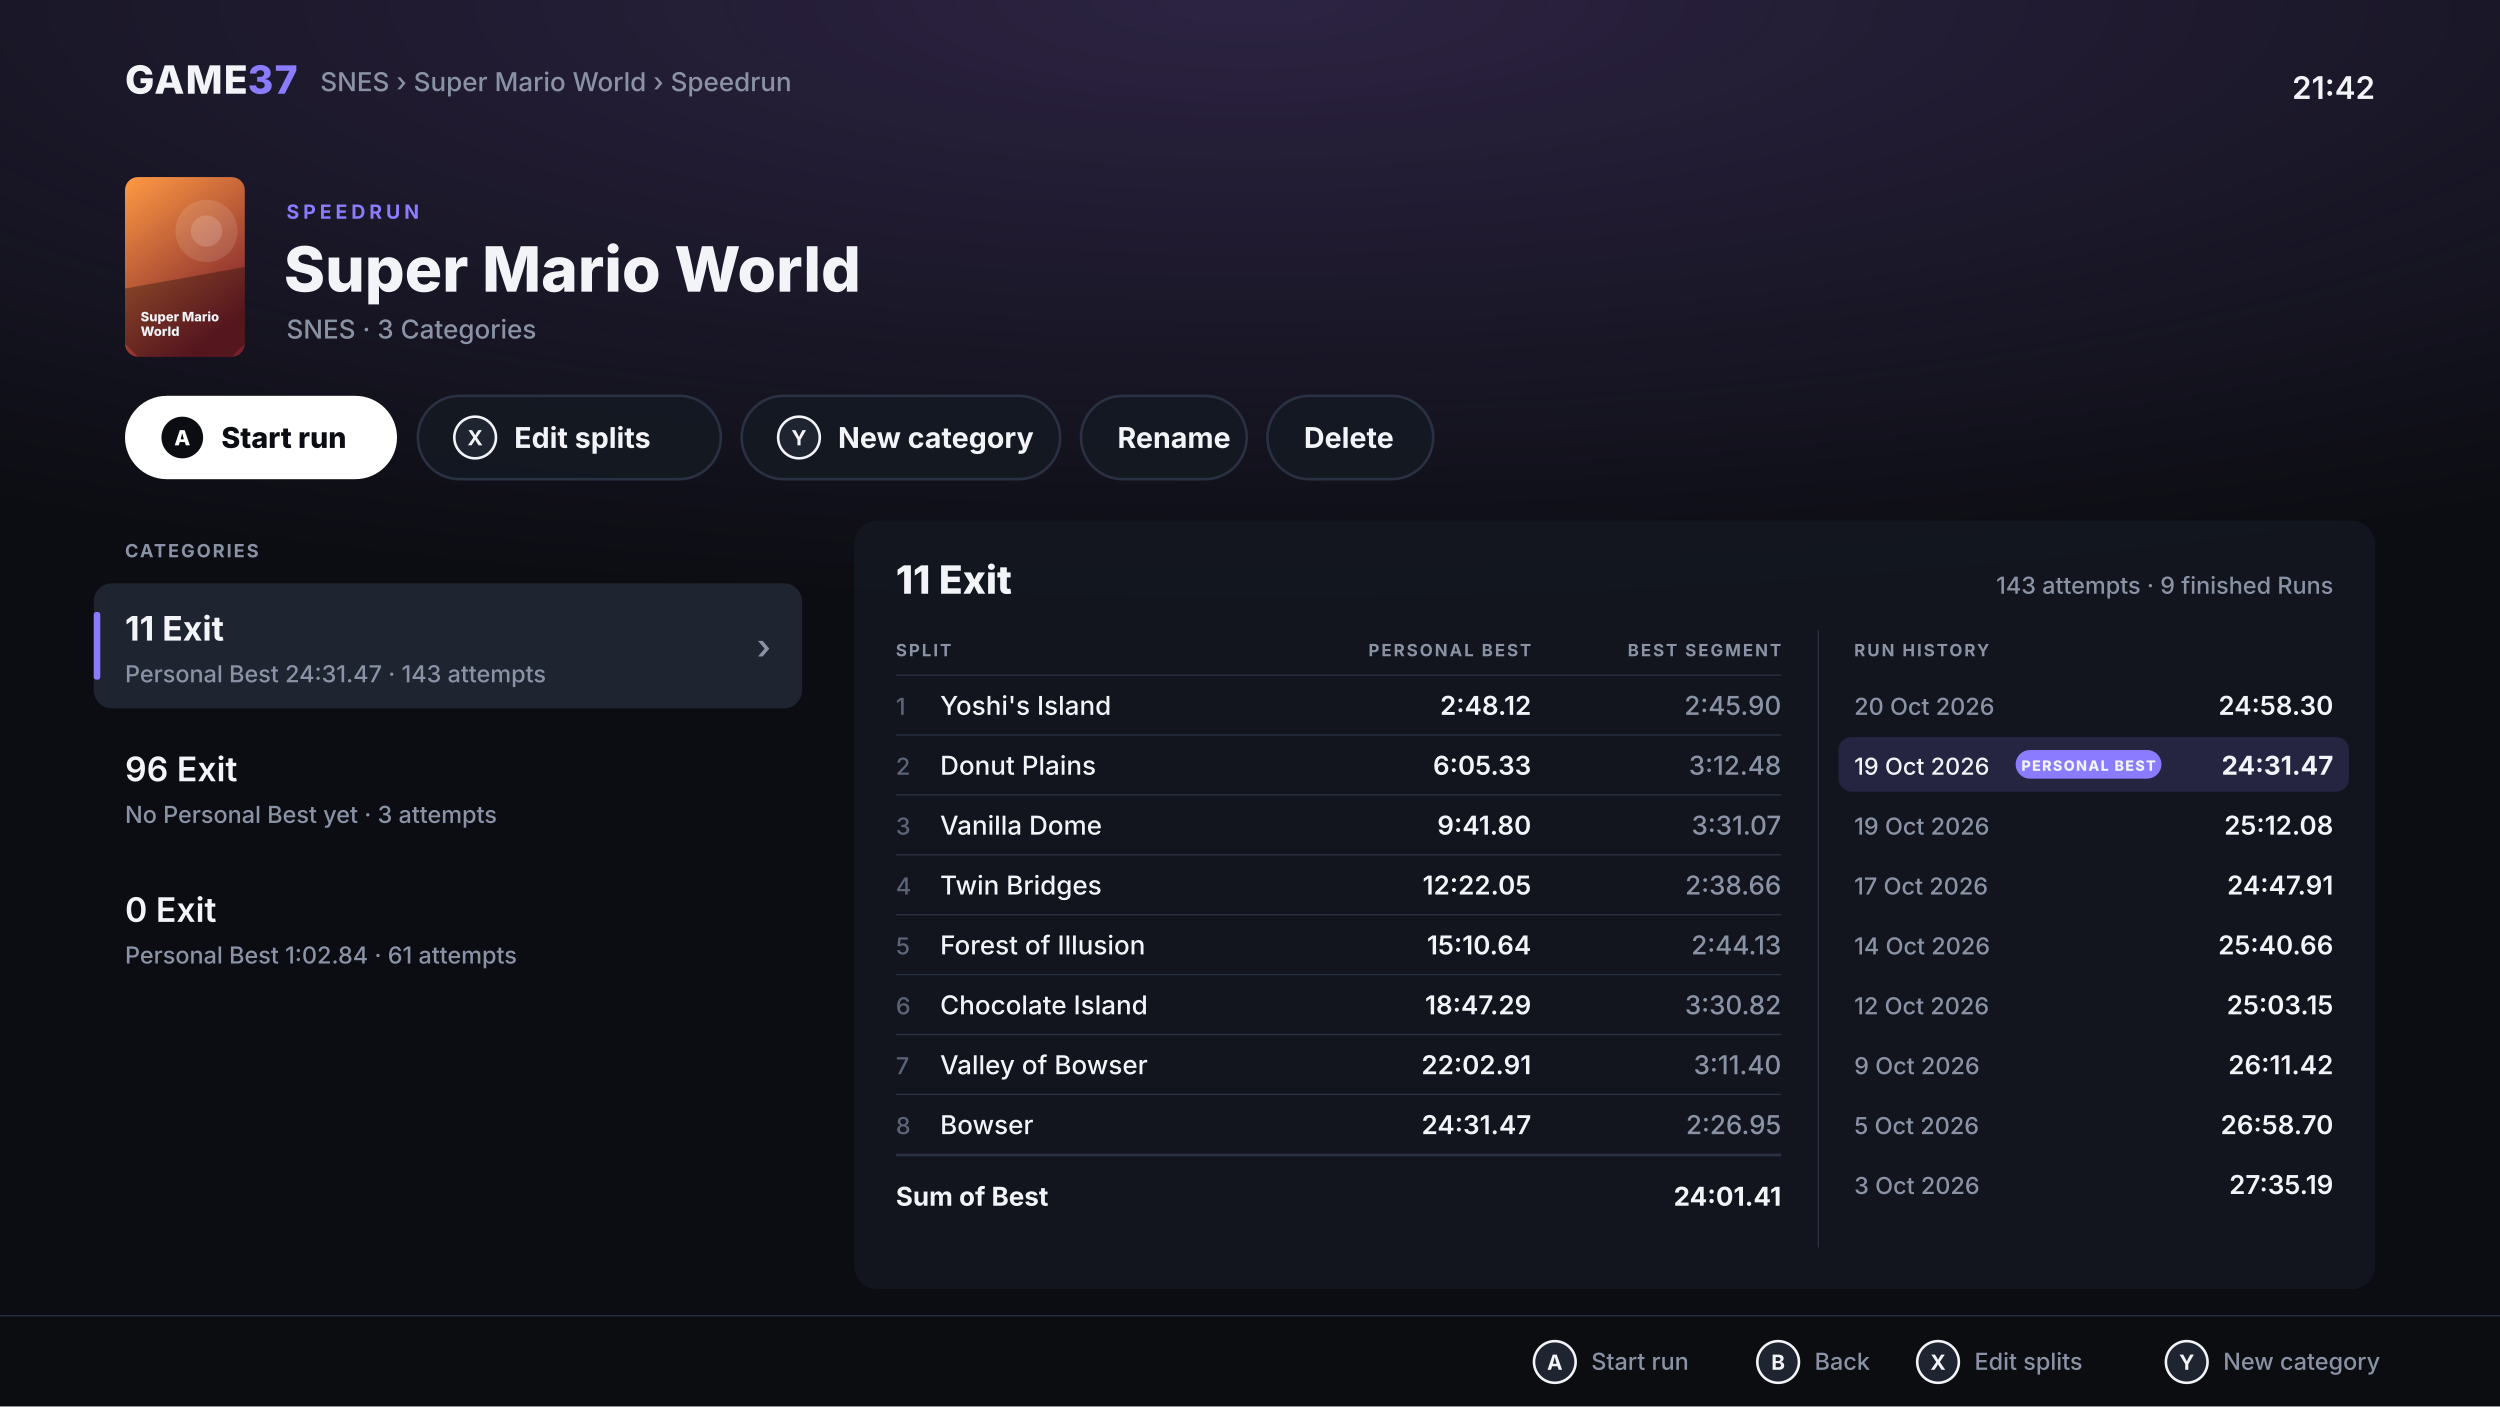
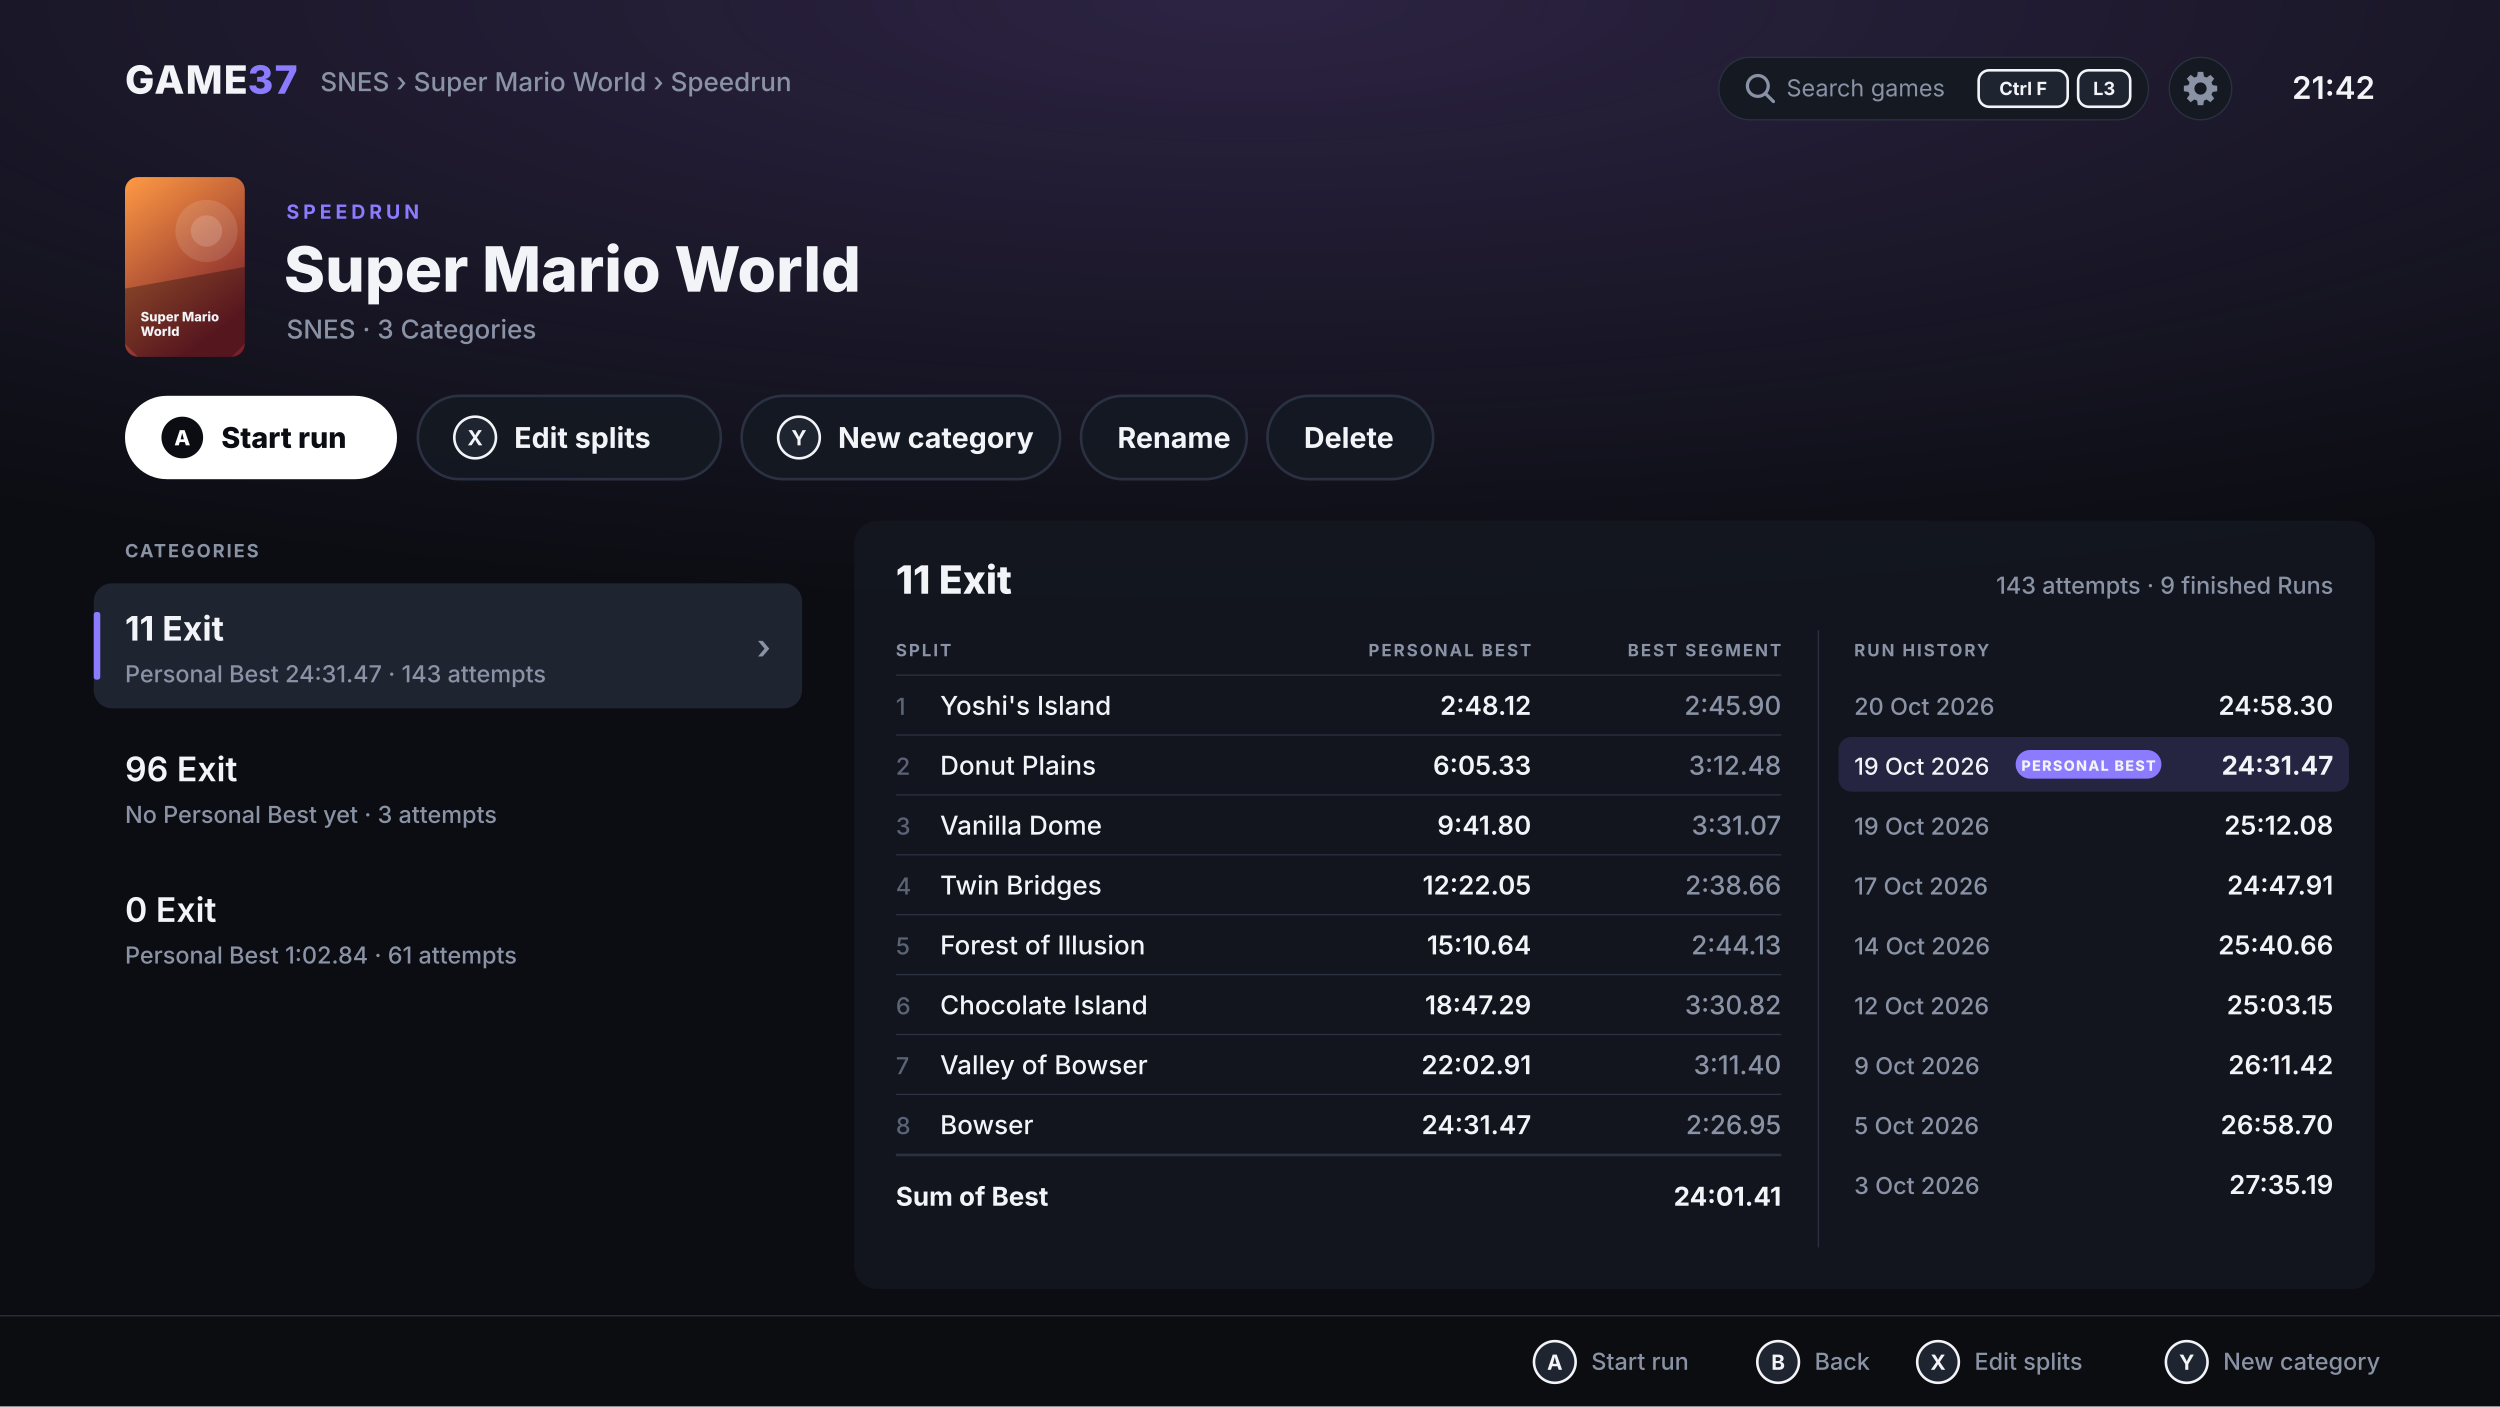
<svg xmlns="http://www.w3.org/2000/svg" width="1920" height="1080" viewBox="0 0 1920 1080">
  <defs>
    <radialGradient id="rg1" cx="0.5" cy="0" r="0.9">
      <stop offset="0" stop-color="#6A4C9C" stop-opacity="0.35" />
      <stop offset="1" stop-color="#6A4C9C" stop-opacity="0" />
    </radialGradient>
    <linearGradient id="lg2" x1="0" y1="0" x2="0.5" y2="1">
      <stop offset="0" stop-color="#FF9A44" stop-opacity="1" />
      <stop offset="1" stop-color="#7A1F2B" stop-opacity="1" />
    </linearGradient>
  </defs>
  <rect x="0.0" y="0.0" width="1920.0" height="1080.0" rx="0" fill="#0B0D12" fill-opacity="1" />
  <rect x="0.0" y="0.0" width="1920.0" height="520.0" rx="0" fill="url(#rg1)" fill-opacity="1" />
  <text x="96" y="72" font-family="Inter, 'Helvetica Neue', Arial, sans-serif" font-size="30" font-weight="800" fill="#F2F4F8" letter-spacing="1">GAME<tspan fill="#8B7BFF">37</tspan>
  </text>
  <text x="246.0" y="70.0" font-family="Inter, 'Helvetica Neue', Arial, sans-serif" font-size="20" font-weight="500" fill="#8A93A6" fill-opacity="1" text-anchor="start" letter-spacing="0">SNES   ›   Super Mario World   ›   Speedrun</text>
  <text x="1824.0" y="76.0" font-family="Inter, 'Helvetica Neue', Arial, sans-serif" font-size="24" font-weight="600" fill="#F2F4F8" fill-opacity="1" text-anchor="end" letter-spacing="0">21:42</text>
+   <rect x="1320.0" y="44.0" width="330.0" height="48.0" rx="24" fill="#151922" fill-opacity="1" stroke="#2A3142" stroke-width="1" />
+   <circle cx="1350.0" cy="66.0" r="8.0" fill="none" fill-opacity="1" stroke="#8A93A6" stroke-width="2.5" />
+   <line x1="1356" y1="72" x2="1362" y2="78" stroke="#8A93A6" stroke-width="2.5" stroke-linecap="round" />
+   <text x="1372.0" y="74.0" font-family="Inter, 'Helvetica Neue', Arial, sans-serif" font-size="18" font-weight="400" fill="#8A93A6" fill-opacity="1" text-anchor="start" letter-spacing="0">Search games</text>
+   <rect x="1596.0" y="54.0" width="40.0" height="28.0" rx="8" fill="#1F2431" fill-opacity="1" stroke="#F2F4F8" stroke-width="2" />
+   <text x="1616.0" y="73.0" font-family="Inter, 'Helvetica Neue', Arial, sans-serif" font-size="14" font-weight="700" fill="#F2F4F8" fill-opacity="1" text-anchor="middle" letter-spacing="0">L3</text>
+   <rect x="1519.6" y="54.0" width="68.4" height="28.0" rx="8" fill="#1F2431" fill-opacity="1" stroke="#F2F4F8" stroke-width="2" />
+   <text x="1553.8" y="73.0" font-family="Inter, 'Helvetica Neue', Arial, sans-serif" font-size="14" font-weight="700" fill="#F2F4F8" fill-opacity="1" text-anchor="middle" letter-spacing="0">Ctrl F</text>
+   <circle cx="1690.0" cy="68.0" r="24.0" fill="#151922" fill-opacity="1" stroke="#2A3142" stroke-width="1" />
+   <polygon points="1699.3,65.4 1702.8,65.9 1702.8,70.1 1699.3,70.6 1698.4,72.7 1700.5,75.6 1697.6,78.5 1694.7,76.4 1692.6,77.3 1692.1,80.8 1687.9,80.8 1687.4,77.3 1685.3,76.4 1682.4,78.5 1679.5,75.6 1681.6,72.7 1680.7,70.6 1677.2,70.1 1677.2,65.9 1680.7,65.4 1681.6,63.3 1679.5,60.4 1682.4,57.5 1685.3,59.6 1687.4,58.7 1687.9,55.2 1692.1,55.2 1692.6,58.7 1694.7,59.6 1697.6,57.5 1700.5,60.4 1698.4,63.3" fill="#8A93A6" />
+   <circle cx="1690.0" cy="68.0" r="4.7" fill="#151922" fill-opacity="1" />
  <rect x="96.0" y="136.0" width="92.0" height="138.0" rx="10" fill="url(#lg2)" fill-opacity="1" />
  <circle cx="158.6" cy="177.4" r="23.9" fill="#FFFFFF" fill-opacity="0.12" />
  <circle cx="158.6" cy="177.4" r="12.0" fill="#FFFFFF" fill-opacity="0.16" />
  <polygon points="96,221.6 188,205.0 188,264.0 178,274.0 106,274.0 96,264.0" fill="#000000" fill-opacity=".3" />
  <text x="108.0" y="246.8" font-family="Inter, 'Helvetica Neue', Arial, sans-serif" font-size="10" font-weight="800" fill="#F2F4F8" fill-opacity="1" text-anchor="start" letter-spacing="0">Super Mario</text>
  <text x="108.0" y="258.0" font-family="Inter, 'Helvetica Neue', Arial, sans-serif" font-size="10" font-weight="800" fill="#F2F4F8" fill-opacity="1" text-anchor="start" letter-spacing="0">World</text>
  <text x="220.0" y="168.0" font-family="Inter, 'Helvetica Neue', Arial, sans-serif" font-size="15" font-weight="700" fill="#8B7BFF" fill-opacity="1" text-anchor="start" letter-spacing="3">SPEEDRUN</text>
  <text x="218.0" y="224.0" font-family="Inter, 'Helvetica Neue', Arial, sans-serif" font-size="48" font-weight="800" fill="#F2F4F8" fill-opacity="1" text-anchor="start" letter-spacing="0">Super Mario World</text>
  <text x="220.0" y="260.0" font-family="Inter, 'Helvetica Neue', Arial, sans-serif" font-size="20" font-weight="500" fill="#8A93A6" fill-opacity="1" text-anchor="start" letter-spacing="0">SNES  ·  3 Categories</text>
  <rect x="96.0" y="304.0" width="208.9" height="64.0" rx="32" fill="#FFFFFF" fill-opacity="1" />
  <circle cx="140.0" cy="336.0" r="16.0" fill="#0B0D12" fill-opacity="1" />
  <text x="140.0" y="342.0" font-family="Inter, 'Helvetica Neue', Arial, sans-serif" font-size="16" font-weight="800" fill="#FFFFFF" fill-opacity="1" text-anchor="middle" letter-spacing="0">A</text>
  <text x="170.0" y="344.0" font-family="Inter, 'Helvetica Neue', Arial, sans-serif" font-size="22" font-weight="800" fill="#0B0D12" fill-opacity="1" text-anchor="start" letter-spacing="0">Start run</text>
  <rect x="320.9" y="304.0" width="232.7" height="64.0" rx="32" fill="#151922" fill-opacity="0.85" stroke="#2A3142" stroke-width="2" />
  <circle cx="364.9" cy="336.0" r="16.0" fill="#1F2431" fill-opacity="1" stroke="#F2F4F8" stroke-width="2" />
  <text x="364.9" y="342.0" font-family="Inter, 'Helvetica Neue', Arial, sans-serif" font-size="16" font-weight="700" fill="#F2F4F8" fill-opacity="1" text-anchor="middle" letter-spacing="0">X</text>
  <text x="394.9" y="344.0" font-family="Inter, 'Helvetica Neue', Arial, sans-serif" font-size="22" font-weight="700" fill="#F2F4F8" fill-opacity="1" text-anchor="start" letter-spacing="0">Edit splits</text>
  <rect x="569.6" y="304.0" width="244.6" height="64.0" rx="32" fill="#151922" fill-opacity="0.85" stroke="#2A3142" stroke-width="2" />
  <circle cx="613.6" cy="336.0" r="16.0" fill="#1F2431" fill-opacity="1" stroke="#F2F4F8" stroke-width="2" />
  <text x="613.6" y="342.0" font-family="Inter, 'Helvetica Neue', Arial, sans-serif" font-size="16" font-weight="700" fill="#F2F4F8" fill-opacity="1" text-anchor="middle" letter-spacing="0">Y</text>
  <text x="643.6" y="344.0" font-family="Inter, 'Helvetica Neue', Arial, sans-serif" font-size="22" font-weight="700" fill="#F2F4F8" fill-opacity="1" text-anchor="start" letter-spacing="0">New category</text>
  <rect x="830.2" y="304.0" width="127.3" height="64.0" rx="32" fill="#151922" fill-opacity="0.85" stroke="#2A3142" stroke-width="2" />
  <text x="858.2" y="344.0" font-family="Inter, 'Helvetica Neue', Arial, sans-serif" font-size="22" font-weight="700" fill="#F2F4F8" fill-opacity="1" text-anchor="start" letter-spacing="0">Rename</text>
  <rect x="973.4" y="304.0" width="127.3" height="64.0" rx="32" fill="#151922" fill-opacity="0.85" stroke="#2A3142" stroke-width="2" />
  <text x="1001.4" y="344.0" font-family="Inter, 'Helvetica Neue', Arial, sans-serif" font-size="22" font-weight="700" fill="#F2F4F8" fill-opacity="1" text-anchor="start" letter-spacing="0">Delete</text>
  <text x="96.0" y="428.0" font-family="Inter, 'Helvetica Neue', Arial, sans-serif" font-size="14" font-weight="700" fill="#8A93A6" fill-opacity="1" text-anchor="start" letter-spacing="1.5">CATEGORIES</text>
  <rect x="72.0" y="448.0" width="544.0" height="96.0" rx="14" fill="#1F2431" fill-opacity="1" />
  <rect x="72.0" y="470.0" width="5.0" height="52.0" rx="2" fill="#8B7BFF" fill-opacity="1" />
  <text x="592.0" y="506.0" font-family="Inter, 'Helvetica Neue', Arial, sans-serif" font-size="26" font-weight="600" fill="#8A93A6" fill-opacity="1" text-anchor="end" letter-spacing="0">›</text>
  <text x="96.0" y="492.0" font-family="Inter, 'Helvetica Neue', Arial, sans-serif" font-size="26" font-weight="700" fill="#F2F4F8" fill-opacity="1" text-anchor="start" letter-spacing="0">11 Exit</text>
  <text x="96.0" y="524.0" font-family="Inter, 'Helvetica Neue', Arial, sans-serif" font-size="18" font-weight="500" fill="#8A93A6" fill-opacity="1" text-anchor="start" letter-spacing="0">Personal Best 24:31.47  ·  143 attempts</text>
  <text x="96.0" y="600.0" font-family="Inter, 'Helvetica Neue', Arial, sans-serif" font-size="26" font-weight="600" fill="#F2F4F8" fill-opacity="1" text-anchor="start" letter-spacing="0">96 Exit</text>
  <text x="96.0" y="632.0" font-family="Inter, 'Helvetica Neue', Arial, sans-serif" font-size="18" font-weight="500" fill="#8A93A6" fill-opacity="1" text-anchor="start" letter-spacing="0">No Personal Best yet  ·  3 attempts</text>
  <text x="96.0" y="708.0" font-family="Inter, 'Helvetica Neue', Arial, sans-serif" font-size="26" font-weight="600" fill="#F2F4F8" fill-opacity="1" text-anchor="start" letter-spacing="0">0 Exit</text>
  <text x="96.0" y="740.0" font-family="Inter, 'Helvetica Neue', Arial, sans-serif" font-size="18" font-weight="500" fill="#8A93A6" fill-opacity="1" text-anchor="start" letter-spacing="0">Personal Best 1:02.84  ·  61 attempts</text>
  <rect x="656.0" y="400.0" width="1168.0" height="590.0" rx="18" fill="#151922" fill-opacity="0.75" />
  <text x="688.0" y="456.0" font-family="Inter, 'Helvetica Neue', Arial, sans-serif" font-size="30" font-weight="800" fill="#F2F4F8" fill-opacity="1" text-anchor="start" letter-spacing="0">11 Exit</text>
  <text x="1792.0" y="456.0" font-family="Inter, 'Helvetica Neue', Arial, sans-serif" font-size="18" font-weight="500" fill="#8A93A6" fill-opacity="1" text-anchor="end" letter-spacing="0">143 attempts  ·  9 finished Runs</text>
  <text x="688.0" y="504.0" font-family="Inter, 'Helvetica Neue', Arial, sans-serif" font-size="13" font-weight="700" fill="#8A93A6" fill-opacity="1" text-anchor="start" letter-spacing="1.5">SPLIT</text>
  <text x="1176.0" y="504.0" font-family="Inter, 'Helvetica Neue', Arial, sans-serif" font-size="13" font-weight="700" fill="#8A93A6" fill-opacity="1" text-anchor="end" letter-spacing="1.5">PERSONAL BEST</text>
  <text x="1368.0" y="504.0" font-family="Inter, 'Helvetica Neue', Arial, sans-serif" font-size="13" font-weight="700" fill="#8A93A6" fill-opacity="1" text-anchor="end" letter-spacing="1.5">BEST SEGMENT</text>
  <rect x="688.0" y="518.0" width="680.0" height="1.0" rx="0" fill="#2A3142" fill-opacity="1" />
  <text x="688.0" y="549.0" font-family="Inter, 'Helvetica Neue', Arial, sans-serif" font-size="18" font-weight="500" fill="#5B6477" fill-opacity="1" text-anchor="start" letter-spacing="0">1</text>
  <text x="722.0" y="549.0" font-family="Inter, 'Helvetica Neue', Arial, sans-serif" font-size="20" font-weight="500" fill="#F2F4F8" fill-opacity="1" text-anchor="start" letter-spacing="0">Yoshi's Island</text>
  <text x="1176.0" y="549.0" font-family="Inter, 'Helvetica Neue', Arial, sans-serif" font-size="20" font-weight="600" fill="#F2F4F8" fill-opacity="1" text-anchor="end" letter-spacing="0">2:48.12</text>
  <text x="1368.0" y="549.0" font-family="Inter, 'Helvetica Neue', Arial, sans-serif" font-size="20" font-weight="500" fill="#8A93A6" fill-opacity="1" text-anchor="end" letter-spacing="0">2:45.90</text>
  <rect x="688.0" y="564.0" width="680.0" height="1.0" rx="0" fill="#2A3142" fill-opacity="1" />
  <text x="688.0" y="595.0" font-family="Inter, 'Helvetica Neue', Arial, sans-serif" font-size="18" font-weight="500" fill="#5B6477" fill-opacity="1" text-anchor="start" letter-spacing="0">2</text>
  <text x="722.0" y="595.0" font-family="Inter, 'Helvetica Neue', Arial, sans-serif" font-size="20" font-weight="500" fill="#F2F4F8" fill-opacity="1" text-anchor="start" letter-spacing="0">Donut Plains</text>
  <text x="1176.0" y="595.0" font-family="Inter, 'Helvetica Neue', Arial, sans-serif" font-size="20" font-weight="600" fill="#F2F4F8" fill-opacity="1" text-anchor="end" letter-spacing="0">6:05.33</text>
  <text x="1368.0" y="595.0" font-family="Inter, 'Helvetica Neue', Arial, sans-serif" font-size="20" font-weight="500" fill="#8A93A6" fill-opacity="1" text-anchor="end" letter-spacing="0">3:12.48</text>
  <rect x="688.0" y="610.0" width="680.0" height="1.0" rx="0" fill="#2A3142" fill-opacity="1" />
  <text x="688.0" y="641.0" font-family="Inter, 'Helvetica Neue', Arial, sans-serif" font-size="18" font-weight="500" fill="#5B6477" fill-opacity="1" text-anchor="start" letter-spacing="0">3</text>
  <text x="722.0" y="641.0" font-family="Inter, 'Helvetica Neue', Arial, sans-serif" font-size="20" font-weight="500" fill="#F2F4F8" fill-opacity="1" text-anchor="start" letter-spacing="0">Vanilla Dome</text>
  <text x="1176.0" y="641.0" font-family="Inter, 'Helvetica Neue', Arial, sans-serif" font-size="20" font-weight="600" fill="#F2F4F8" fill-opacity="1" text-anchor="end" letter-spacing="0">9:41.80</text>
  <text x="1368.0" y="641.0" font-family="Inter, 'Helvetica Neue', Arial, sans-serif" font-size="20" font-weight="500" fill="#8A93A6" fill-opacity="1" text-anchor="end" letter-spacing="0">3:31.07</text>
  <rect x="688.0" y="656.0" width="680.0" height="1.0" rx="0" fill="#2A3142" fill-opacity="1" />
  <text x="688.0" y="687.0" font-family="Inter, 'Helvetica Neue', Arial, sans-serif" font-size="18" font-weight="500" fill="#5B6477" fill-opacity="1" text-anchor="start" letter-spacing="0">4</text>
  <text x="722.0" y="687.0" font-family="Inter, 'Helvetica Neue', Arial, sans-serif" font-size="20" font-weight="500" fill="#F2F4F8" fill-opacity="1" text-anchor="start" letter-spacing="0">Twin Bridges</text>
  <text x="1176.0" y="687.0" font-family="Inter, 'Helvetica Neue', Arial, sans-serif" font-size="20" font-weight="600" fill="#F2F4F8" fill-opacity="1" text-anchor="end" letter-spacing="0">12:22.05</text>
  <text x="1368.0" y="687.0" font-family="Inter, 'Helvetica Neue', Arial, sans-serif" font-size="20" font-weight="500" fill="#8A93A6" fill-opacity="1" text-anchor="end" letter-spacing="0">2:38.66</text>
  <rect x="688.0" y="702.0" width="680.0" height="1.0" rx="0" fill="#2A3142" fill-opacity="1" />
  <text x="688.0" y="733.0" font-family="Inter, 'Helvetica Neue', Arial, sans-serif" font-size="18" font-weight="500" fill="#5B6477" fill-opacity="1" text-anchor="start" letter-spacing="0">5</text>
  <text x="722.0" y="733.0" font-family="Inter, 'Helvetica Neue', Arial, sans-serif" font-size="20" font-weight="500" fill="#F2F4F8" fill-opacity="1" text-anchor="start" letter-spacing="0">Forest of Illusion</text>
  <text x="1176.0" y="733.0" font-family="Inter, 'Helvetica Neue', Arial, sans-serif" font-size="20" font-weight="600" fill="#F2F4F8" fill-opacity="1" text-anchor="end" letter-spacing="0">15:10.64</text>
  <text x="1368.0" y="733.0" font-family="Inter, 'Helvetica Neue', Arial, sans-serif" font-size="20" font-weight="500" fill="#8A93A6" fill-opacity="1" text-anchor="end" letter-spacing="0">2:44.13</text>
  <rect x="688.0" y="748.0" width="680.0" height="1.0" rx="0" fill="#2A3142" fill-opacity="1" />
  <text x="688.0" y="779.0" font-family="Inter, 'Helvetica Neue', Arial, sans-serif" font-size="18" font-weight="500" fill="#5B6477" fill-opacity="1" text-anchor="start" letter-spacing="0">6</text>
  <text x="722.0" y="779.0" font-family="Inter, 'Helvetica Neue', Arial, sans-serif" font-size="20" font-weight="500" fill="#F2F4F8" fill-opacity="1" text-anchor="start" letter-spacing="0">Chocolate Island</text>
  <text x="1176.0" y="779.0" font-family="Inter, 'Helvetica Neue', Arial, sans-serif" font-size="20" font-weight="600" fill="#F2F4F8" fill-opacity="1" text-anchor="end" letter-spacing="0">18:47.29</text>
  <text x="1368.0" y="779.0" font-family="Inter, 'Helvetica Neue', Arial, sans-serif" font-size="20" font-weight="500" fill="#8A93A6" fill-opacity="1" text-anchor="end" letter-spacing="0">3:30.82</text>
  <rect x="688.0" y="794.0" width="680.0" height="1.0" rx="0" fill="#2A3142" fill-opacity="1" />
  <text x="688.0" y="825.0" font-family="Inter, 'Helvetica Neue', Arial, sans-serif" font-size="18" font-weight="500" fill="#5B6477" fill-opacity="1" text-anchor="start" letter-spacing="0">7</text>
  <text x="722.0" y="825.0" font-family="Inter, 'Helvetica Neue', Arial, sans-serif" font-size="20" font-weight="500" fill="#F2F4F8" fill-opacity="1" text-anchor="start" letter-spacing="0">Valley of Bowser</text>
  <text x="1176.0" y="825.0" font-family="Inter, 'Helvetica Neue', Arial, sans-serif" font-size="20" font-weight="600" fill="#F2F4F8" fill-opacity="1" text-anchor="end" letter-spacing="0">22:02.91</text>
  <text x="1368.0" y="825.0" font-family="Inter, 'Helvetica Neue', Arial, sans-serif" font-size="20" font-weight="500" fill="#8A93A6" fill-opacity="1" text-anchor="end" letter-spacing="0">3:11.40</text>
  <rect x="688.0" y="840.0" width="680.0" height="1.0" rx="0" fill="#2A3142" fill-opacity="1" />
  <text x="688.0" y="871.0" font-family="Inter, 'Helvetica Neue', Arial, sans-serif" font-size="18" font-weight="500" fill="#5B6477" fill-opacity="1" text-anchor="start" letter-spacing="0">8</text>
  <text x="722.0" y="871.0" font-family="Inter, 'Helvetica Neue', Arial, sans-serif" font-size="20" font-weight="500" fill="#F2F4F8" fill-opacity="1" text-anchor="start" letter-spacing="0">Bowser</text>
  <text x="1176.0" y="871.0" font-family="Inter, 'Helvetica Neue', Arial, sans-serif" font-size="20" font-weight="600" fill="#F2F4F8" fill-opacity="1" text-anchor="end" letter-spacing="0">24:31.47</text>
  <text x="1368.0" y="871.0" font-family="Inter, 'Helvetica Neue', Arial, sans-serif" font-size="20" font-weight="500" fill="#8A93A6" fill-opacity="1" text-anchor="end" letter-spacing="0">2:26.95</text>
  <rect x="688.0" y="886.0" width="680.0" height="2.0" rx="0" fill="#2A3142" fill-opacity="1" />
  <text x="688.0" y="926.0" font-family="Inter, 'Helvetica Neue', Arial, sans-serif" font-size="20" font-weight="700" fill="#F2F4F8" fill-opacity="1" text-anchor="start" letter-spacing="0">Sum of Best</text>
  <text x="1368.0" y="926.0" font-family="Inter, 'Helvetica Neue', Arial, sans-serif" font-size="20" font-weight="700" fill="#F2F4F8" fill-opacity="1" text-anchor="end" letter-spacing="0">24:01.41</text>
  <rect x="1396.0" y="484.0" width="1.0" height="474.0" rx="0" fill="#2A3142" fill-opacity="1" />
  <text x="1424.0" y="504.0" font-family="Inter, 'Helvetica Neue', Arial, sans-serif" font-size="13" font-weight="700" fill="#8A93A6" fill-opacity="1" text-anchor="start" letter-spacing="1.5">RUN HISTORY</text>
  <text x="1424.0" y="549.0" font-family="Inter, 'Helvetica Neue', Arial, sans-serif" font-size="18" font-weight="500" fill="#8A93A6" fill-opacity="1" text-anchor="start" letter-spacing="0">20 Oct 2026</text>
  <text x="1792.0" y="549.0" font-family="Inter, 'Helvetica Neue', Arial, sans-serif" font-size="20" font-weight="600" fill="#F2F4F8" fill-opacity="1" text-anchor="end" letter-spacing="0">24:58.30</text>
  <rect x="1412.0" y="566.0" width="392.0" height="42.0" rx="10" fill="#8B7BFF" fill-opacity="0.16" />
  <text x="1424.0" y="595.0" font-family="Inter, 'Helvetica Neue', Arial, sans-serif" font-size="18" font-weight="500" fill="#F2F4F8" fill-opacity="1" text-anchor="start" letter-spacing="0">19 Oct 2026</text>
  <text x="1792.0" y="595.0" font-family="Inter, 'Helvetica Neue', Arial, sans-serif" font-size="20" font-weight="700" fill="#F2F4F8" fill-opacity="1" text-anchor="end" letter-spacing="0">24:31.47</text>
  <rect x="1548.0" y="576.0" width="112.0" height="22.0" rx="11" fill="#8B7BFF" fill-opacity="1" />
  <text x="1604.0" y="592.0" font-family="Inter, 'Helvetica Neue', Arial, sans-serif" font-size="11" font-weight="800" fill="#F2F4F8" fill-opacity="1" text-anchor="middle" letter-spacing="1">PERSONAL BEST</text>
  <text x="1424.0" y="641.0" font-family="Inter, 'Helvetica Neue', Arial, sans-serif" font-size="18" font-weight="500" fill="#8A93A6" fill-opacity="1" text-anchor="start" letter-spacing="0">19 Oct 2026</text>
  <text x="1792.0" y="641.0" font-family="Inter, 'Helvetica Neue', Arial, sans-serif" font-size="20" font-weight="600" fill="#F2F4F8" fill-opacity="1" text-anchor="end" letter-spacing="0">25:12.08</text>
  <text x="1424.0" y="687.0" font-family="Inter, 'Helvetica Neue', Arial, sans-serif" font-size="18" font-weight="500" fill="#8A93A6" fill-opacity="1" text-anchor="start" letter-spacing="0">17 Oct 2026</text>
  <text x="1792.0" y="687.0" font-family="Inter, 'Helvetica Neue', Arial, sans-serif" font-size="20" font-weight="600" fill="#F2F4F8" fill-opacity="1" text-anchor="end" letter-spacing="0">24:47.91</text>
  <text x="1424.0" y="733.0" font-family="Inter, 'Helvetica Neue', Arial, sans-serif" font-size="18" font-weight="500" fill="#8A93A6" fill-opacity="1" text-anchor="start" letter-spacing="0">14 Oct 2026</text>
  <text x="1792.0" y="733.0" font-family="Inter, 'Helvetica Neue', Arial, sans-serif" font-size="20" font-weight="600" fill="#F2F4F8" fill-opacity="1" text-anchor="end" letter-spacing="0">25:40.66</text>
  <text x="1424.0" y="779.0" font-family="Inter, 'Helvetica Neue', Arial, sans-serif" font-size="18" font-weight="500" fill="#8A93A6" fill-opacity="1" text-anchor="start" letter-spacing="0">12 Oct 2026</text>
  <text x="1792.0" y="779.0" font-family="Inter, 'Helvetica Neue', Arial, sans-serif" font-size="20" font-weight="600" fill="#F2F4F8" fill-opacity="1" text-anchor="end" letter-spacing="0">25:03.15</text>
  <text x="1424.0" y="825.0" font-family="Inter, 'Helvetica Neue', Arial, sans-serif" font-size="18" font-weight="500" fill="#8A93A6" fill-opacity="1" text-anchor="start" letter-spacing="0">9 Oct 2026</text>
  <text x="1792.0" y="825.0" font-family="Inter, 'Helvetica Neue', Arial, sans-serif" font-size="20" font-weight="600" fill="#F2F4F8" fill-opacity="1" text-anchor="end" letter-spacing="0">26:11.42</text>
  <text x="1424.0" y="871.0" font-family="Inter, 'Helvetica Neue', Arial, sans-serif" font-size="18" font-weight="500" fill="#8A93A6" fill-opacity="1" text-anchor="start" letter-spacing="0">5 Oct 2026</text>
  <text x="1792.0" y="871.0" font-family="Inter, 'Helvetica Neue', Arial, sans-serif" font-size="20" font-weight="600" fill="#F2F4F8" fill-opacity="1" text-anchor="end" letter-spacing="0">26:58.70</text>
  <text x="1424.0" y="917.0" font-family="Inter, 'Helvetica Neue', Arial, sans-serif" font-size="18" font-weight="500" fill="#8A93A6" fill-opacity="1" text-anchor="start" letter-spacing="0">3 Oct 2026</text>
  <text x="1792.0" y="917.0" font-family="Inter, 'Helvetica Neue', Arial, sans-serif" font-size="20" font-weight="600" fill="#F2F4F8" fill-opacity="1" text-anchor="end" letter-spacing="0">27:35.19</text>
  <rect x="0.0" y="1010.0" width="1920.0" height="70.0" rx="0" fill="#0B0D12" fill-opacity="0.92" />
  <rect x="0.0" y="1010.0" width="1920.0" height="1.0" rx="0" fill="#2A3142" fill-opacity="1" />
  <text x="1707.4" y="1052.0" font-family="Inter, 'Helvetica Neue', Arial, sans-serif" font-size="18" font-weight="500" fill="#8A93A6" fill-opacity="1" text-anchor="start" letter-spacing="0">New category</text>
  <circle cx="1679.4" cy="1046.0" r="16.0" fill="#1F2431" fill-opacity="1" stroke="#F2F4F8" stroke-width="2" />
  <text x="1679.4" y="1052.0" font-family="Inter, 'Helvetica Neue', Arial, sans-serif" font-size="16" font-weight="700" fill="#F2F4F8" fill-opacity="1" text-anchor="middle" letter-spacing="0">Y</text>
  <text x="1516.4" y="1052.0" font-family="Inter, 'Helvetica Neue', Arial, sans-serif" font-size="18" font-weight="500" fill="#8A93A6" fill-opacity="1" text-anchor="start" letter-spacing="0">Edit splits</text>
  <circle cx="1488.4" cy="1046.0" r="16.0" fill="#1F2431" fill-opacity="1" stroke="#F2F4F8" stroke-width="2" />
  <text x="1488.4" y="1052.0" font-family="Inter, 'Helvetica Neue', Arial, sans-serif" font-size="16" font-weight="700" fill="#F2F4F8" fill-opacity="1" text-anchor="middle" letter-spacing="0">X</text>
  <text x="1393.6" y="1052.0" font-family="Inter, 'Helvetica Neue', Arial, sans-serif" font-size="18" font-weight="500" fill="#8A93A6" fill-opacity="1" text-anchor="start" letter-spacing="0">Back</text>
  <circle cx="1365.6" cy="1046.0" r="16.0" fill="#1F2431" fill-opacity="1" stroke="#F2F4F8" stroke-width="2" />
  <text x="1365.6" y="1052.0" font-family="Inter, 'Helvetica Neue', Arial, sans-serif" font-size="16" font-weight="700" fill="#F2F4F8" fill-opacity="1" text-anchor="middle" letter-spacing="0">B</text>
  <text x="1222.1" y="1052.0" font-family="Inter, 'Helvetica Neue', Arial, sans-serif" font-size="18" font-weight="500" fill="#8A93A6" fill-opacity="1" text-anchor="start" letter-spacing="0">Start run</text>
  <circle cx="1194.1" cy="1046.0" r="16.0" fill="#1F2431" fill-opacity="1" stroke="#F2F4F8" stroke-width="2" />
  <text x="1194.1" y="1052.0" font-family="Inter, 'Helvetica Neue', Arial, sans-serif" font-size="16" font-weight="700" fill="#F2F4F8" fill-opacity="1" text-anchor="middle" letter-spacing="0">A</text>
</svg>
